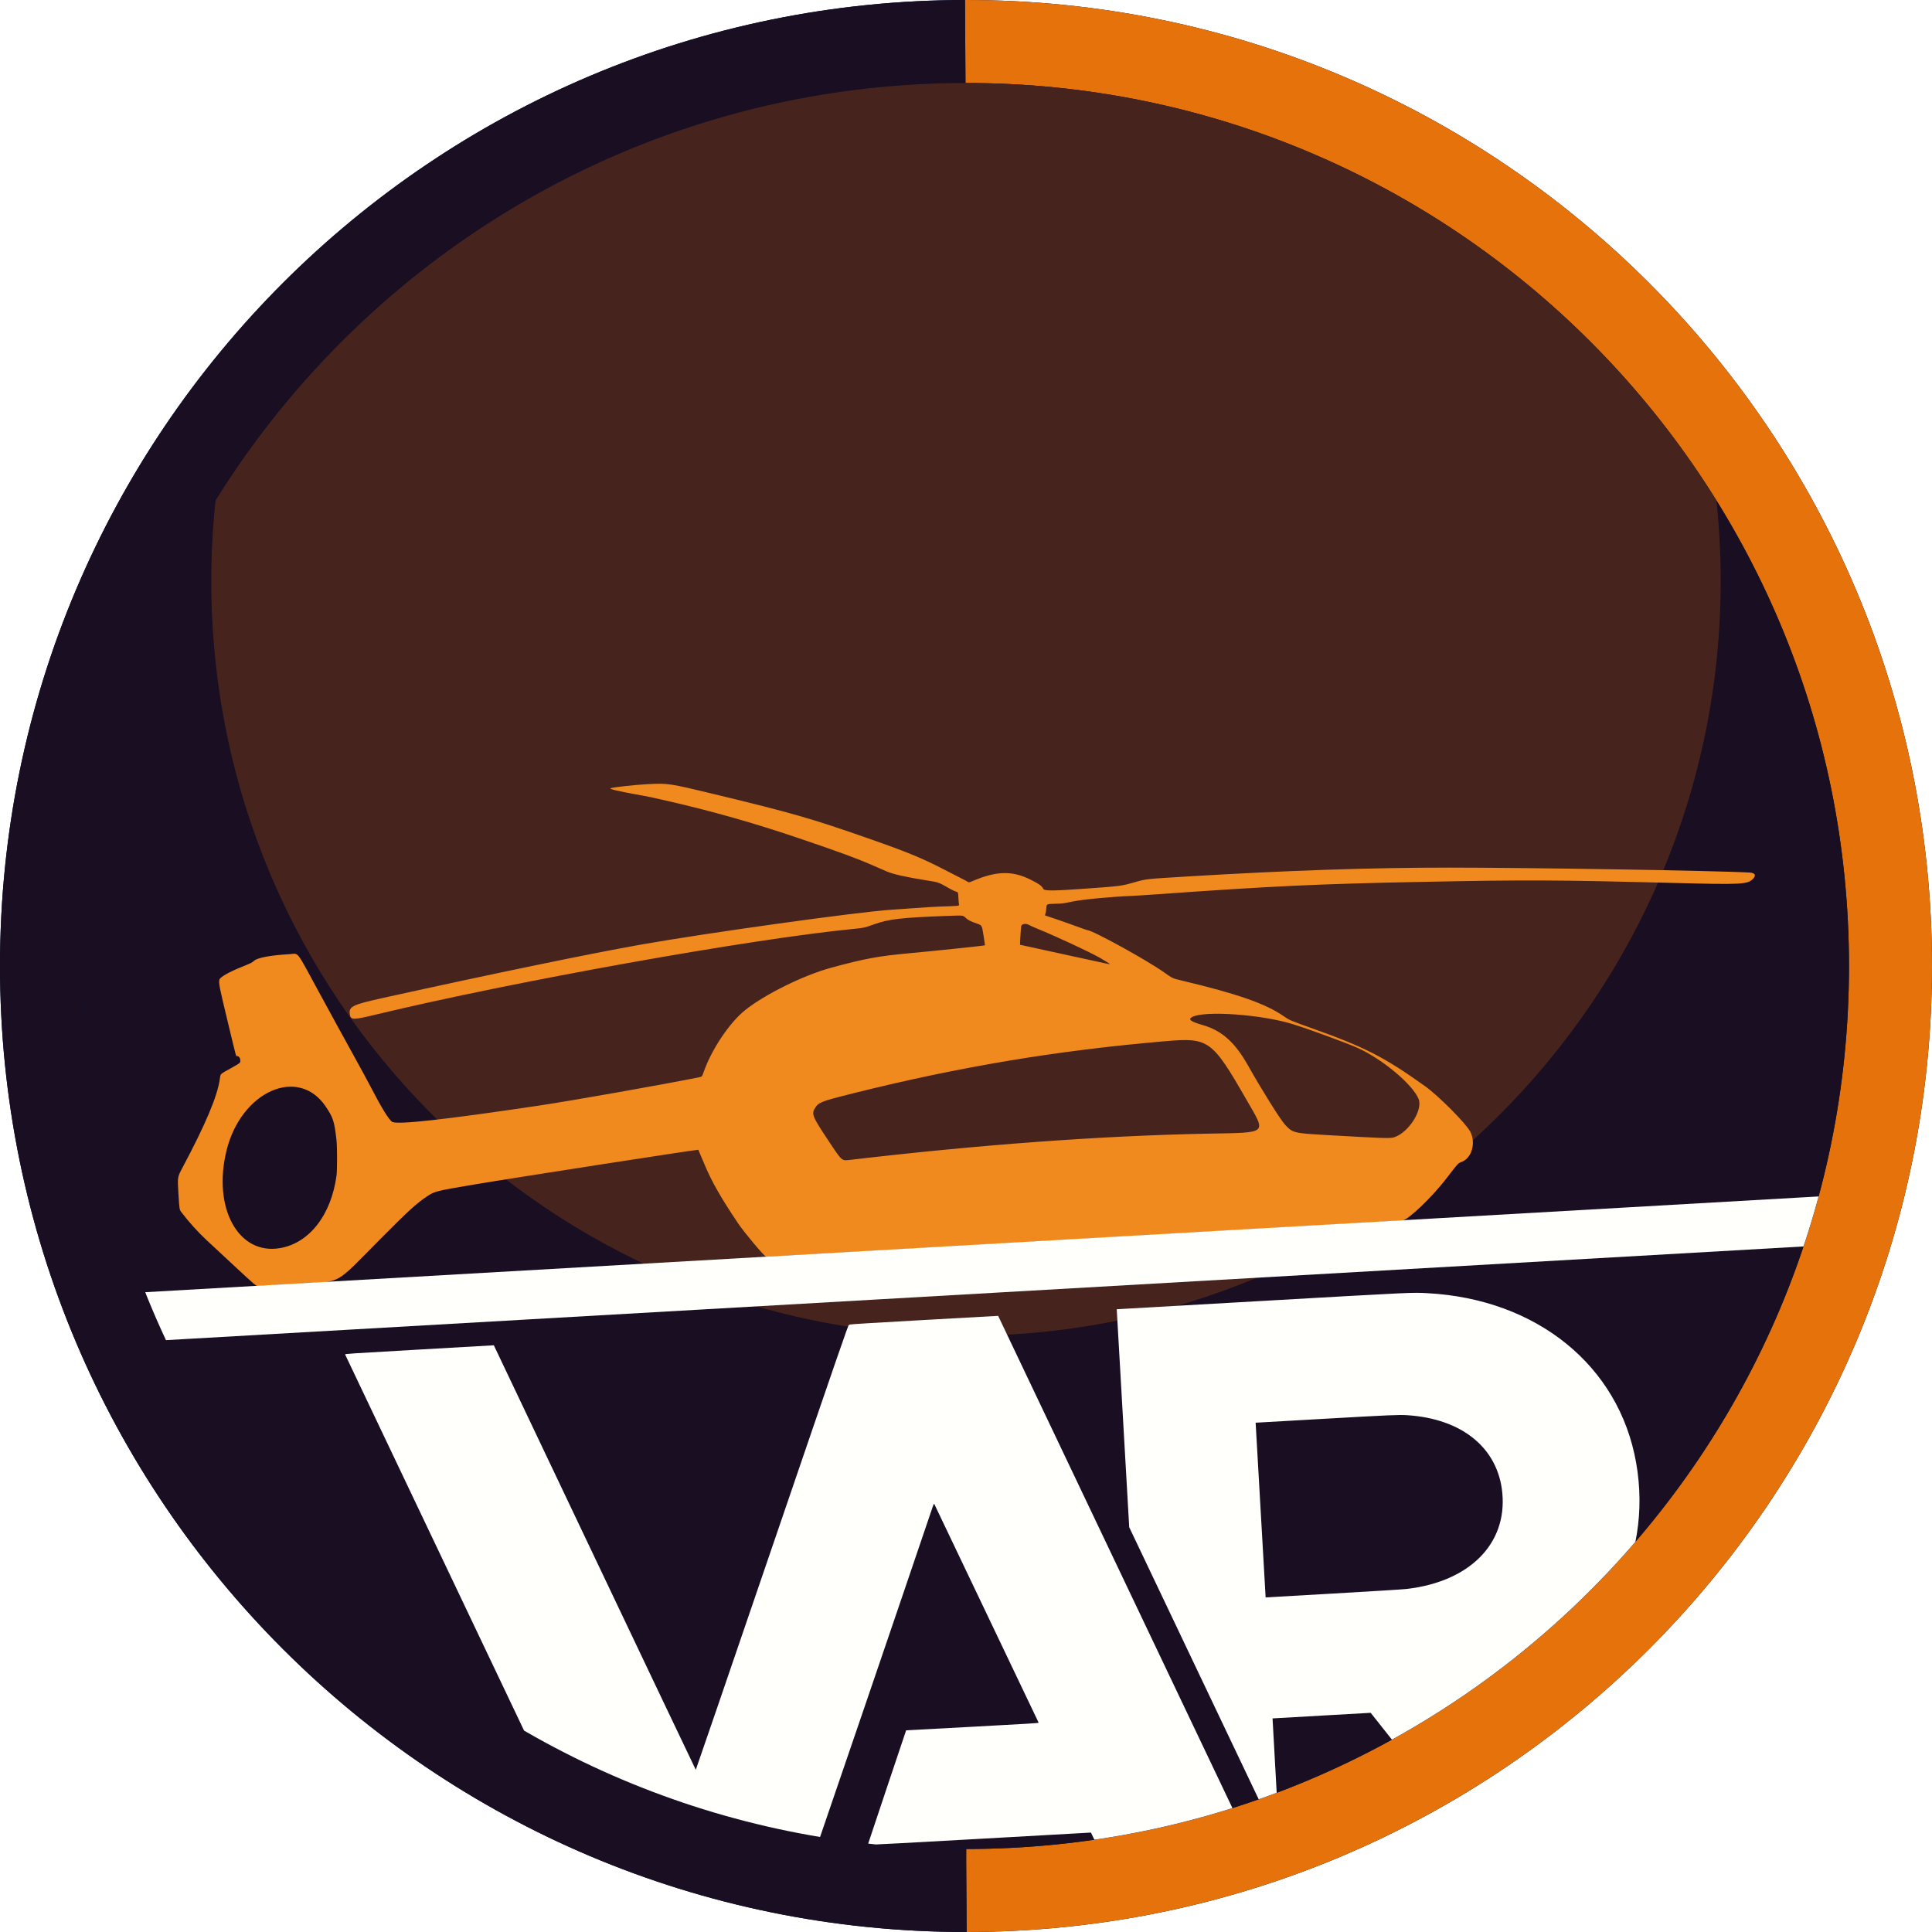
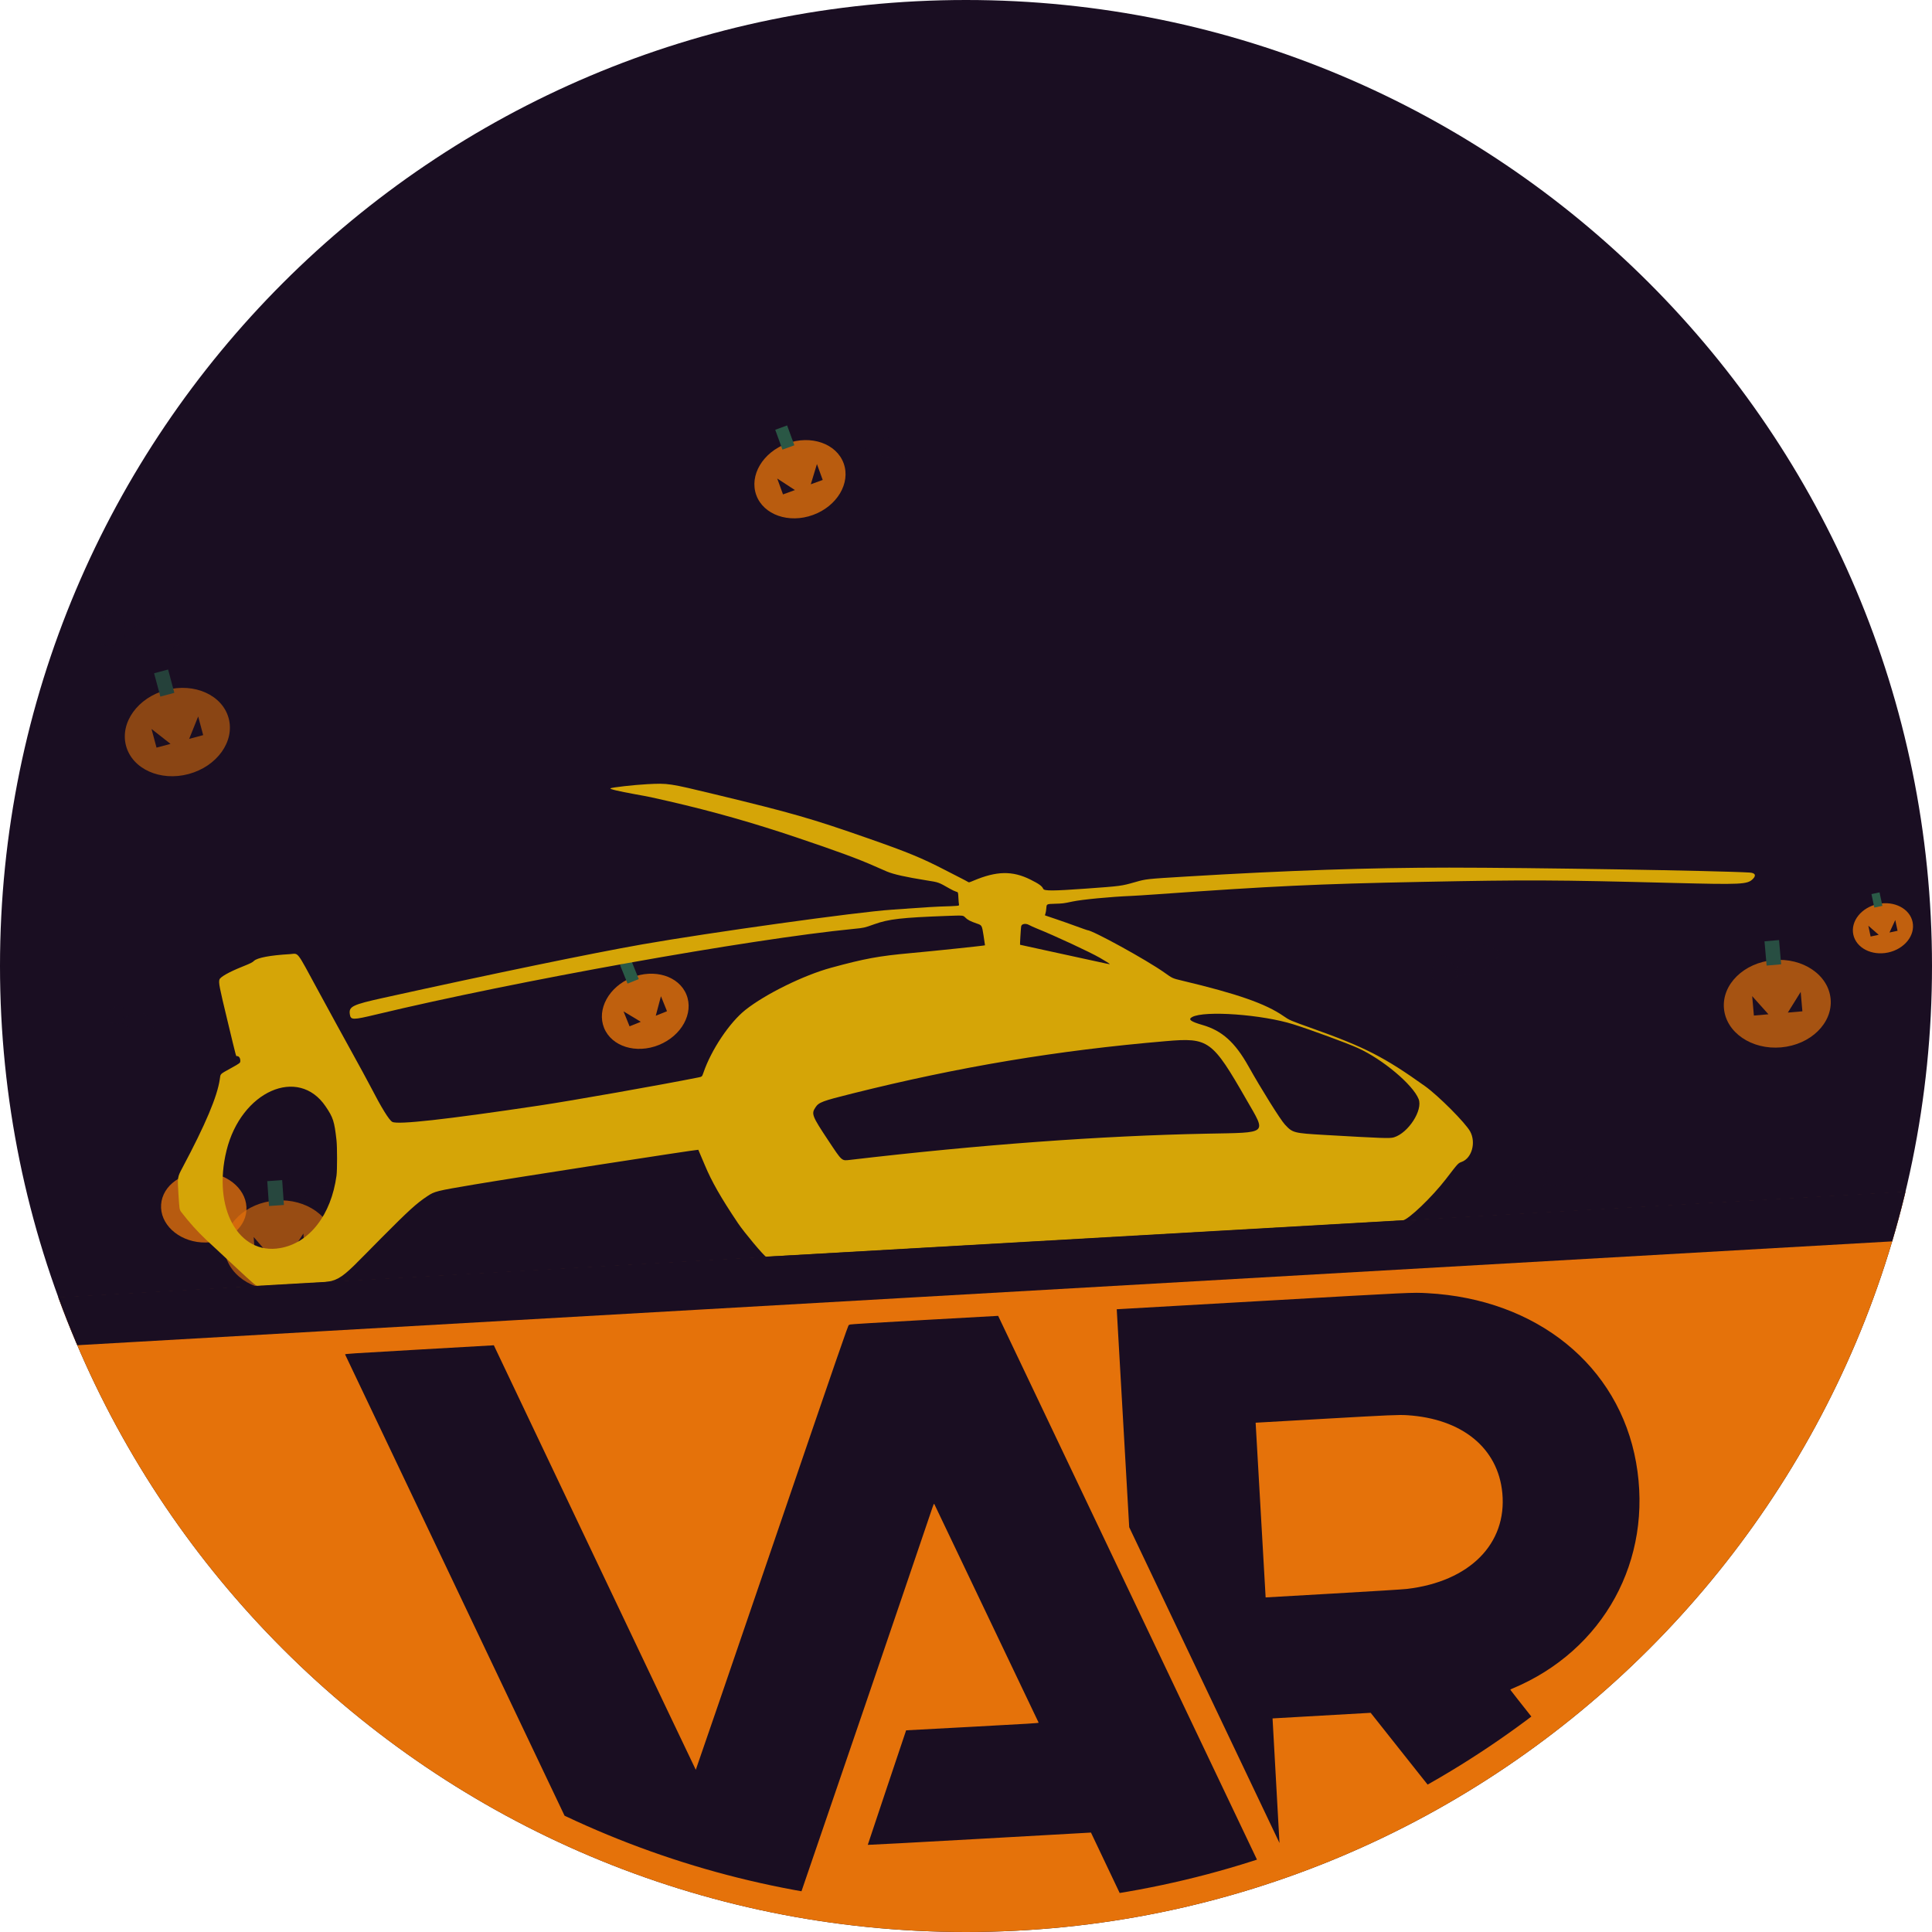
<svg xmlns="http://www.w3.org/2000/svg" viewBox="0 0 512 512" width="512" height="512">
  <defs>
-     <clipPath id="e24">
+     <clipPath id="e17">
      <circle cx="256" cy="256" r="256" />
    </clipPath>
  </defs>
-   <g clip-path="url(#e24)">
-     <circle cx="256" cy="256" r="256" fill="#00113A" />
-     <circle cx="256" cy="256" r="245.00" fill="none" stroke="#E5720A" stroke-width="22" stroke-dasharray="769.69 769.69" stroke-dashoffset="0.00" transform="rotate(-90 256 256)" />
-     <circle cx="256" cy="256" r="245.00" fill="none" stroke="#1A0E22" stroke-width="22" stroke-dasharray="769.69 769.69" stroke-dashoffset="-769.69" transform="rotate(-90 256 256)" />
+   <g clip-path="url(#e17)">
+     <circle cx="256" cy="256" r="256" fill="#1A0E22" />
    <defs>
-       <clipPath id="s25">
-         <circle cx="256" cy="256" r="234" />
+       <clipPath id="o18">
+         <rect x="-512" y="-512" width="1536" height="842" transform="rotate(-3.275 256 256)" />
      </clipPath>
    </defs>
-     <g clip-path="url(#s25)">
-       <circle cx="256" cy="256" r="256" fill="#1A0E22" />
-       <circle cx="256" cy="154" r="200" fill="#E5720A" opacity=".22" />
-       <g fill="#F08A1E" transform="translate(47.00,207.72) scale(0.418)">
-         <path d="M35.7 305.27C27.86 297.99 20 290.67 18.23 289.02C12.94 284.07 7.26 277.76 2.59 271.63C1.3 269.94 1.3 269.94 0.67 259.67C0.04 249.4 0.04 249.4 3.21 243.43C17.85 215.93 25.31 198.26 26.9 187.33C27.45 183.58 26.65 184.36 34.25 180.13C39.92 176.97 39.91 176.98 39.91 175.49C39.91 173.85 39.02 172.61 37.83 172.6C37.11 172.6 37.81 175.22 31.69 149.81C26.64 128.87 26.11 126.2 26.67 124.15C27.12 122.49 32.62 119.37 41.13 115.95C46.53 113.78 47.49 113.3 48.58 112.26C50.67 110.26 58.97 108.69 71.24 107.99C77.19 107.64 74.98 104.81 89.29 131.15C96.15 143.79 105.73 161.29 110.57 170.04C115.41 178.79 120.75 188.62 122.44 191.88C129.48 205.52 134.23 213.21 136.29 214.34C139.72 216.22 170.18 212.83 229.23 204.01C250.02 200.91 306.75 190.88 330.23 186.17C332.66 185.68 332.66 185.68 333.54 183.12C338.5 168.63 350.1 151.3 360.17 143.32C372.8 133.3 397.13 121.34 414.41 116.63C435.84 110.79 444.66 109.17 464.81 107.34C479.81 105.98 511.76 102.62 512.05 102.38C512.08 102.36 511.65 99.49 511.1 96.01C510.1 89.68 510.1 89.68 506.87 88.58C502.65 87.13 501 86.26 499.45 84.67C498.18 83.37 498.18 83.37 487.88 83.75C459.05 84.82 451.08 85.73 441.9 89.01C435.4 91.33 435.45 91.31 428.8 91.97C362.81 98.45 214.12 125.11 126.21 146.21C111.13 149.83 109.91 149.82 109.35 146.09C108.62 141.18 110.96 140.04 130.7 135.68C199.78 120.43 262.82 107.4 294.63 101.81C336.98 94.36 431.41 81.22 452.54 79.84C455.13 79.67 462.05 79.18 467.91 78.75C473.77 78.33 480.74 77.91 483.41 77.82C496.02 77.41 495.76 77.44 495.55 76.49C495.44 76.03 495.28 74.08 495.18 72.17C495.01 68.69 495.01 68.69 493.75 68.38C493.06 68.2 491.24 67.34 489.71 66.47C482.4 62.32 482.87 62.48 475.05 61.23C461.69 59.09 454.17 57.41 449.82 55.59C448.42 55 444.91 53.47 442.02 52.19C431.61 47.57 418.28 42.66 392.8 34.08C364.87 24.67 339.59 17.5 311.76 11.09C299.95 8.37 299.99 8.38 290.21 6.6C279.38 4.63 274.04 3.36 274.55 2.87C275.14 2.3 289.73 0.65 297.88 0.23C311.16 -0.46 311.55 -0.4 341.15 6.74C389.7 18.46 402.15 22.04 437.97 34.58C462.99 43.33 472.02 47.05 486.52 54.55C489.7 56.2 494.13 58.47 496.36 59.59C498.58 60.72 500.74 61.86 501.14 62.13C501.87 62.62 501.89 62.62 504.82 61.38C519.4 55.23 529.43 55.03 540.79 60.69C546.35 63.46 548.17 64.78 548.98 66.6C549.58 67.97 555.31 67.94 575.92 66.45C598.39 64.83 598.39 64.83 607.34 62.29C614.29 60.32 614.14 60.33 639.56 58.79C703.41 54.93 756.26 53.13 806.36 53.13C858.12 53.13 977.54 55.09 996.82 56.26C1000.43 56.48 1001.17 58.14 998.71 60.49C995.29 63.76 991.43 63.94 948.73 62.85C873.08 60.91 856.08 60.83 788.97 62.17C722.22 63.5 694.67 64.8 620.01 70.11C613.86 70.55 607 70.98 604.77 71.07C591.89 71.59 573.5 73.35 567.47 74.64C561.97 75.82 561.32 75.9 556.36 76.04C551.11 76.19 551.11 76.19 550.94 78.75C550.84 80.16 550.57 81.77 550.34 82.33C550.01 83.11 549.99 83.38 550.24 83.47C550.42 83.53 553.42 84.55 556.9 85.72C560.39 86.9 566.25 88.96 569.93 90.32C573.61 91.67 576.74 92.77 576.89 92.77C580.14 92.77 614.7 111.79 625.81 119.69C630.93 123.34 630.93 123.34 636.87 124.75C672.02 133.12 689.95 139.38 701.29 147.24C705.18 149.93 705.18 149.93 720.24 155.31C752.95 166.98 765.35 173.35 790.99 191.66C799.5 197.73 816.67 214.97 819.64 220.42C823.42 227.36 820.75 237.21 814.42 239.63C811.9 240.59 812.26 240.2 804.25 250.61C795.46 262.02 780.6 276.24 776.87 276.82C775.66 277 373.53 299.94 373.25 299.84C371.87 299.33 359.32 284.34 355.46 278.59C344.66 262.51 338.75 252.16 334.39 241.69C332.21 236.45 330.36 232.1 330.28 232.02C329.97 231.71 213.68 249.73 187.97 254.08C164.08 258.12 163.13 258.35 158.5 261.43C151.54 266.06 146.73 270.44 129.11 288.18C98.73 318.77 105.03 315.29 77.25 316.85C63.91 317.61 52.31 318.29 51.48 318.37C49.96 318.52 49.96 318.52 35.7 305.27ZM65.16 294.35C83.73 291.12 97.51 273.39 100.91 248.38C101.38 244.97 101.37 230.17 100.9 226C99.56 213.99 98.8 211.61 94.02 204.55C76.64 178.83 40.43 194.92 31.18 232.47C22.2 268.91 38.7 298.96 65.16 294.35ZM426.51 238.42C508.82 228.76 585.47 223.14 652.64 221.81C692.24 221.03 690.56 222.48 677.71 200.11C656.08 162.43 653.86 160.82 626.75 163.14C557.73 169.02 495.94 179.34 427.86 196.36C408.78 201.13 406.7 201.91 404.56 205.13C401.84 209.25 402.31 210.47 412.79 226.27C421.54 239.45 421.09 239.05 426.51 238.42ZM771.34 224.12C780.47 221.3 789.76 206.88 786.96 199.86C783.31 190.7 764.16 174.62 748.38 167.48C741.64 164.43 718.63 155.97 707.64 152.51C687.74 146.23 651.12 143.59 643.34 147.88C640.63 149.37 642.43 150.74 649.96 152.91C662.3 156.47 670.56 163.87 679.03 178.98C687.23 193.6 699.29 212.89 702.16 215.99C707.1 221.32 707.66 221.47 727.59 222.62C764.71 224.76 768.81 224.9 771.34 224.12ZM591.15 114.24C591.15 114.08 588 112.11 584.82 110.28C578.3 106.55 556.35 96.34 545.07 91.8C543.08 91 540.82 89.97 540.03 89.52C537.82 88.26 535.19 88.74 534.96 90.44C534.72 92.22 534.14 101.92 534.27 102.04C534.33 102.09 541.55 103.67 550.3 105.55C559.05 107.43 571.61 110.17 578.21 111.63C589.8 114.19 591.15 114.47 591.15 114.24Z" fill-rule="evenodd" />
+     <g clip-path="url(#o18)">
+       <g transform="translate(236,118) scale(0.79) rotate(18)" opacity="0.55">
+         <path d="M-12,0 q6,-7 6,2 q6,-9 12,0 q-6,4 -12,1 q-6,3 -6,-3 z" fill="#1A0E22" />
      </g>
-       <g transform="translate(256,330) rotate(-3.275)">
-         <rect x="-614.4" y="0" width="1228.8" height="13" fill="#FFFFFC" />
+       <g transform="translate(476,10) scale(1.06) rotate(6)" opacity="0.57">
+         <path d="M-12,0 q6,-7 6,2 q6,-9 12,0 q-6,4 -12,1 q-6,3 -6,-3 z" fill="#1A0E22" />
      </g>
-       <g transform="rotate(-3.275 256 256)">
-         <defs>
-           <clipPath id="wc26">
-             <circle cx="256" cy="256" r="249.00" />
-           </clipPath>
-         </defs>
-         <g clip-path="url(#wc26)">
-           <g fill="#FFFFFC" transform="translate(85.82,349.00) scale(0.34037)">
-             <path d="M289.74 479.69C249.1 462.82 211.02 441.92 174.82 416.64C167.25 411.34 167.25 411.34 166.37 409.23C162.93 400.93 0.18 1.51 0.07 1.11C-0.06 0.62 2.84 0.59 58.01 0.59L116.09 0.59L185.06 170.03C222.99 263.22 254.1 339.51 254.19 339.56C254.28 339.61 285.4 263.37 323.34 170.12C384.28 20.39 392.41 0.59 392.96 0.59C393.29 0.59 393.7 0.46 393.87 0.29C394.06 0.1 413.57 0.02 451.79 0.07L509.42 0.15L544.76 86.85C564.2 134.53 608.31 242.75 642.78 327.34C677.26 411.92 705.52 481.23 705.59 481.35C705.67 481.47 679.54 481.57 647.54 481.57L589.35 481.57L573.97 443.75L558.58 405.93L471.57 405.85C423.71 405.81 384.55 405.68 384.54 405.56C384.54 405.44 392.39 385.74 402 361.78L419.45 318.23L471.2 318.41C515.7 318.56 522.93 318.53 522.79 318.17C522.7 317.94 506.67 278.74 487.17 231.05C467.67 183.37 451.59 144.02 451.43 143.62C451.18 142.97 450.83 143.66 448.49 149.51C443.95 160.87 401.02 266.69 388.38 297.7C381.77 313.92 368.25 347.1 358.35 371.42C348.45 395.75 334.26 430.59 326.81 448.84L313.26 482.01L304.45 482.08C295.64 482.14 295.64 482.14 289.74 479.69ZM816.71 375.56L781.33 325.28L743.07 325.27L704.81 325.27L704.73 373.84L704.66 422.41L653.27 296.34L601.89 170.27L601.89 85.28L601.89 0.29L714.76 0.3C833.83 0.3 832.21 0.29 844 1.6C928.95 11.07 989.75 66.44 998.79 142.58C1007.87 219.03 965.21 287.28 892.44 312.78C891.58 313.08 890.89 313.43 890.89 313.56C890.89 313.69 899.25 325.68 909.48 340.21C925.33 362.72 928.01 366.68 927.69 367.07C925.15 370.14 900.18 391.1 887.5 400.82C876.27 409.42 854.38 424.97 852.46 425.7C852.24 425.79 838.37 406.35 816.71 375.56ZM814.95 230.6C864.01 227.69 894.92 200 893.44 160.28C892.13 125.15 865.53 100.73 822.91 95.56C816.39 94.77 809.35 94.67 758.26 94.67L704.81 94.66L704.81 162.78L704.81 230.91L757.37 230.9C789.22 230.9 811.91 230.78 814.95 230.6Z" fill-rule="evenodd" />
-           </g>
+       <g transform="translate(74,330) scale(1.32) rotate(-4)" opacity="0.62">
+         <ellipse cx="0" cy="0" rx="11" ry="9" fill="#E5720A" />
+         <rect x="-1.5" y="-13" width="3" height="5" fill="#2E6B4F" />
+         <path d="M-5,-2 l3,4 l-3,0 z M5,-2 l-3,4 l3,0 z" fill="#1A0E22" />
+       </g>
+       <g transform="translate(41,167) scale(1.30) rotate(5)" opacity="0.86">
+         <path d="M-12,0 q6,-7 6,2 q6,-9 12,0 q-6,4 -12,1 q-6,3 -6,-3 z" fill="#1A0E22" />
+       </g>
+       <g transform="translate(416,308) scale(1.30) rotate(-15)" opacity="0.64">
+         <path d="M-12,0 q6,-7 6,2 q6,-9 12,0 q-6,4 -12,1 q-6,3 -6,-3 z" fill="#1A0E22" />
+       </g>
+       <g transform="translate(471,266) scale(1.29) rotate(-5)" opacity="0.69">
+         <ellipse cx="0" cy="0" rx="11" ry="9" fill="#E5720A" />
+         <rect x="-1.5" y="-13" width="3" height="5" fill="#2E6B4F" />
+         <path d="M-5,-2 l3,4 l-3,0 z M5,-2 l-3,4 l3,0 z" fill="#1A0E22" />
+       </g>
+       <g transform="translate(90,308) scale(1.27) rotate(-22)" opacity="0.70">
+         <path d="M-12,0 q6,-7 6,2 q6,-9 12,0 q-6,4 -12,1 q-6,3 -6,-3 z" fill="#1A0E22" />
+       </g>
+       <g transform="translate(57,68) scale(1.18) rotate(18)" opacity="0.94">
+         <ellipse cx="0" cy="0" rx="11" ry="9" fill="#E5720A" />
+         <rect x="-1.5" y="-13" width="3" height="5" fill="#2E6B4F" />
+         <path d="M-5,-2 l3,4 l-3,0 z M5,-2 l-3,4 l3,0 z" fill="#1A0E22" />
+       </g>
+       <g transform="translate(47,194) scale(1.28) rotate(-15)" opacity="0.55">
+         <ellipse cx="0" cy="0" rx="11" ry="9" fill="#E5720A" />
+         <rect x="-1.5" y="-13" width="3" height="5" fill="#2E6B4F" />
+         <path d="M-5,-2 l3,4 l-3,0 z M5,-2 l-3,4 l3,0 z" fill="#1A0E22" />
+       </g>
+       <g transform="translate(54,320) scale(1.03) rotate(4)" opacity="0.77">
+         <ellipse cx="0" cy="0" rx="11" ry="9" fill="#E5720A" />
+         <rect x="-1.5" y="-13" width="3" height="5" fill="#2E6B4F" />
+         <path d="M-5,-2 l3,4 l-3,0 z M5,-2 l-3,4 l3,0 z" fill="#1A0E22" />
+       </g>
+       <g transform="translate(212,127) scale(1.12) rotate(-20)" opacity="0.78">
+         <ellipse cx="0" cy="0" rx="11" ry="9" fill="#E5720A" />
+         <rect x="-1.5" y="-13" width="3" height="5" fill="#2E6B4F" />
+         <path d="M-5,-2 l3,4 l-3,0 z M5,-2 l-3,4 l3,0 z" fill="#1A0E22" />
+       </g>
+       <g transform="translate(499,246) scale(0.73) rotate(-12)" opacity="0.82">
+         <ellipse cx="0" cy="0" rx="11" ry="9" fill="#E5720A" />
+         <rect x="-1.5" y="-13" width="3" height="5" fill="#2E6B4F" />
+         <path d="M-5,-2 l3,4 l-3,0 z M5,-2 l-3,4 l3,0 z" fill="#1A0E22" />
+       </g>
+       <g transform="translate(391,253) scale(1.07) rotate(-23)" opacity="0.90">
+         <path d="M-12,0 q6,-7 6,2 q6,-9 12,0 q-6,4 -12,1 q-6,3 -6,-3 z" fill="#1A0E22" />
+       </g>
+       <g transform="translate(505,68) scale(1.10) rotate(-23)" opacity="0.70">
+         <ellipse cx="0" cy="0" rx="11" ry="9" fill="#E5720A" />
+         <rect x="-1.5" y="-13" width="3" height="5" fill="#2E6B4F" />
+         <path d="M-5,-2 l3,4 l-3,0 z M5,-2 l-3,4 l3,0 z" fill="#1A0E22" />
+       </g>
+       <g transform="translate(459,21) scale(1.27) rotate(-7)" opacity="0.63">
+         <ellipse cx="0" cy="0" rx="11" ry="9" fill="#E5720A" />
+         <rect x="-1.5" y="-13" width="3" height="5" fill="#2E6B4F" />
+         <path d="M-5,-2 l3,4 l-3,0 z M5,-2 l-3,4 l3,0 z" fill="#1A0E22" />
+       </g>
+       <g transform="translate(524,193) scale(0.71) rotate(15)" opacity="0.68">
+         <path d="M-12,0 q6,-7 6,2 q6,-9 12,0 q-6,4 -12,1 q-6,3 -6,-3 z" fill="#1A0E22" />
+       </g>
+       <g transform="translate(42,62) scale(0.88) rotate(16)" opacity="0.67">
+         <path d="M-12,0 q6,-7 6,2 q6,-9 12,0 q-6,4 -12,1 q-6,3 -6,-3 z" fill="#1A0E22" />
+       </g>
+       <g transform="translate(37,270) scale(0.72) rotate(14)" opacity="0.87">
+         <path d="M-12,0 q6,-7 6,2 q6,-9 12,0 q-6,4 -12,1 q-6,3 -6,-3 z" fill="#1A0E22" />
+       </g>
+       <g transform="translate(171,268) scale(1.07) rotate(-22)" opacity="0.81">
+         <ellipse cx="0" cy="0" rx="11" ry="9" fill="#E5720A" />
+         <rect x="-1.5" y="-13" width="3" height="5" fill="#2E6B4F" />
+         <path d="M-5,-2 l3,4 l-3,0 z M5,-2 l-3,4 l3,0 z" fill="#1A0E22" />
+       </g>
+       <g transform="translate(512,128) scale(0.94) rotate(18)" opacity="0.70">
+         <path d="M-12,0 q6,-7 6,2 q6,-9 12,0 q-6,4 -12,1 q-6,3 -6,-3 z" fill="#1A0E22" />
+       </g>
+     </g>
+     <g transform="rotate(-3.275 256 256)">
+       <g transform="translate(0,330)">
+         <rect x="-512" y="0" width="1536" height="1024" fill="#E5720A" />
+       </g>
+     </g>
+     <g fill="#D5A507" transform="translate(47.00,207.72) scale(0.418)">
+       <path d="M35.7 305.27C27.86 297.99 20 290.67 18.23 289.02C12.94 284.07 7.26 277.76 2.59 271.63C1.3 269.94 1.3 269.94 0.67 259.67C0.04 249.4 0.04 249.4 3.21 243.43C17.85 215.93 25.31 198.26 26.9 187.33C27.45 183.58 26.65 184.36 34.25 180.13C39.92 176.97 39.91 176.98 39.91 175.49C39.91 173.85 39.02 172.61 37.83 172.6C37.11 172.6 37.81 175.22 31.69 149.81C26.64 128.87 26.11 126.2 26.67 124.15C27.12 122.49 32.62 119.37 41.13 115.95C46.53 113.78 47.49 113.3 48.58 112.26C50.67 110.26 58.97 108.69 71.24 107.99C77.19 107.64 74.98 104.81 89.29 131.15C96.15 143.79 105.73 161.29 110.57 170.04C115.41 178.79 120.75 188.62 122.44 191.88C129.48 205.52 134.23 213.21 136.29 214.34C139.72 216.22 170.18 212.83 229.23 204.01C250.02 200.91 306.75 190.88 330.23 186.17C332.66 185.68 332.66 185.68 333.54 183.12C338.5 168.63 350.1 151.3 360.17 143.32C372.8 133.3 397.13 121.34 414.41 116.63C435.84 110.79 444.66 109.17 464.81 107.34C479.81 105.98 511.76 102.62 512.05 102.38C512.08 102.36 511.65 99.49 511.1 96.01C510.1 89.68 510.1 89.68 506.87 88.58C502.65 87.13 501 86.26 499.45 84.67C498.18 83.37 498.18 83.37 487.88 83.75C459.05 84.82 451.08 85.73 441.9 89.01C435.4 91.33 435.45 91.31 428.8 91.97C362.81 98.45 214.12 125.11 126.21 146.21C111.13 149.83 109.91 149.82 109.35 146.09C108.62 141.18 110.96 140.04 130.7 135.68C199.78 120.43 262.82 107.4 294.63 101.81C336.98 94.36 431.41 81.22 452.54 79.84C455.13 79.67 462.05 79.18 467.91 78.75C473.77 78.33 480.74 77.91 483.41 77.82C496.02 77.41 495.76 77.44 495.55 76.49C495.44 76.03 495.28 74.08 495.18 72.17C495.01 68.69 495.01 68.69 493.75 68.38C493.06 68.2 491.24 67.34 489.71 66.47C482.4 62.32 482.87 62.48 475.05 61.23C461.69 59.09 454.17 57.41 449.82 55.59C448.42 55 444.91 53.47 442.02 52.19C431.61 47.57 418.28 42.66 392.8 34.08C364.87 24.67 339.59 17.5 311.76 11.09C299.95 8.37 299.99 8.38 290.21 6.6C279.38 4.63 274.04 3.36 274.55 2.87C275.14 2.3 289.73 0.65 297.88 0.23C311.16 -0.46 311.55 -0.4 341.15 6.74C389.7 18.46 402.15 22.04 437.97 34.58C462.99 43.33 472.02 47.05 486.52 54.55C489.7 56.2 494.13 58.47 496.36 59.59C498.58 60.72 500.74 61.86 501.14 62.13C501.87 62.62 501.89 62.62 504.82 61.38C519.4 55.23 529.43 55.03 540.79 60.69C546.35 63.46 548.17 64.78 548.98 66.6C549.58 67.97 555.31 67.94 575.92 66.45C598.39 64.83 598.39 64.83 607.34 62.29C614.29 60.32 614.14 60.33 639.56 58.79C703.41 54.93 756.26 53.13 806.36 53.13C858.12 53.13 977.54 55.09 996.82 56.26C1000.43 56.48 1001.17 58.14 998.71 60.49C995.29 63.76 991.43 63.94 948.73 62.85C873.08 60.91 856.08 60.83 788.97 62.17C722.22 63.5 694.67 64.8 620.01 70.11C613.86 70.55 607 70.98 604.77 71.07C591.89 71.59 573.5 73.35 567.47 74.64C561.97 75.82 561.32 75.9 556.36 76.04C551.11 76.19 551.11 76.19 550.94 78.75C550.84 80.16 550.57 81.77 550.34 82.33C550.01 83.11 549.99 83.38 550.24 83.47C550.42 83.53 553.42 84.55 556.9 85.72C560.39 86.9 566.25 88.96 569.93 90.32C573.61 91.67 576.74 92.77 576.89 92.77C580.14 92.77 614.7 111.79 625.81 119.69C630.93 123.34 630.93 123.34 636.87 124.75C672.02 133.12 689.95 139.38 701.29 147.24C705.18 149.93 705.18 149.93 720.24 155.31C752.95 166.98 765.35 173.35 790.99 191.66C799.5 197.73 816.67 214.97 819.64 220.42C823.42 227.36 820.75 237.21 814.42 239.63C811.9 240.59 812.26 240.2 804.25 250.61C795.46 262.02 780.6 276.24 776.87 276.82C775.66 277 373.53 299.94 373.25 299.84C371.87 299.33 359.32 284.34 355.46 278.59C344.66 262.51 338.75 252.16 334.39 241.69C332.21 236.45 330.36 232.1 330.28 232.02C329.97 231.71 213.68 249.73 187.97 254.08C164.08 258.12 163.13 258.35 158.5 261.43C151.54 266.06 146.73 270.44 129.11 288.18C98.73 318.77 105.03 315.29 77.25 316.85C63.91 317.61 52.31 318.29 51.48 318.37C49.96 318.52 49.96 318.52 35.7 305.27ZM65.16 294.35C83.73 291.12 97.51 273.39 100.91 248.38C101.38 244.97 101.37 230.17 100.9 226C99.56 213.99 98.8 211.61 94.02 204.55C76.64 178.83 40.43 194.92 31.18 232.47C22.2 268.91 38.7 298.96 65.16 294.35ZM426.51 238.42C508.82 228.76 585.47 223.14 652.64 221.81C692.24 221.03 690.56 222.48 677.71 200.11C656.08 162.43 653.86 160.82 626.75 163.14C557.73 169.02 495.94 179.34 427.86 196.36C408.78 201.13 406.7 201.91 404.56 205.13C401.84 209.25 402.31 210.47 412.79 226.27C421.54 239.45 421.09 239.05 426.51 238.42ZM771.34 224.12C780.47 221.3 789.76 206.88 786.96 199.86C783.31 190.7 764.16 174.62 748.38 167.48C741.64 164.43 718.63 155.97 707.64 152.51C687.74 146.23 651.12 143.59 643.34 147.88C640.63 149.37 642.43 150.74 649.96 152.91C662.3 156.47 670.56 163.87 679.03 178.98C687.23 193.6 699.29 212.89 702.16 215.99C707.1 221.32 707.66 221.47 727.59 222.62C764.71 224.76 768.81 224.9 771.34 224.12ZM591.15 114.24C591.15 114.08 588 112.11 584.82 110.28C578.3 106.55 556.35 96.34 545.07 91.8C543.08 91 540.82 89.97 540.03 89.52C537.82 88.26 535.19 88.74 534.96 90.44C534.72 92.22 534.14 101.92 534.27 102.04C534.33 102.09 541.55 103.67 550.3 105.55C559.05 107.43 571.61 110.17 578.21 111.63C589.8 114.19 591.15 114.47 591.15 114.24Z" fill-rule="evenodd" />
+     </g>
+     <g transform="translate(256,330) rotate(-3.275)">
+       <rect x="-614.4" y="0" width="1228.8" height="13" fill="#1A0E22" />
+     </g>
+     <g transform="rotate(-3.275 256 256)">
+       <defs>
+         <clipPath id="wc19">
+           <circle cx="256" cy="256" r="249.00" />
+         </clipPath>
+       </defs>
+       <g clip-path="url(#wc19)">
+         <g fill="#1A0E22" transform="translate(85.82,349.00) scale(0.34037)">
+           <path d="M289.74 479.69C249.1 462.82 211.02 441.92 174.82 416.64C167.25 411.34 167.25 411.34 166.37 409.23C162.93 400.93 0.18 1.51 0.07 1.11C-0.06 0.62 2.84 0.59 58.01 0.59L116.09 0.59L185.06 170.03C222.99 263.22 254.1 339.51 254.19 339.56C254.28 339.61 285.4 263.37 323.34 170.12C384.28 20.39 392.41 0.59 392.96 0.59C393.29 0.59 393.7 0.46 393.87 0.29C394.06 0.1 413.57 0.02 451.79 0.07L509.42 0.15L544.76 86.85C564.2 134.53 608.31 242.75 642.78 327.34C677.26 411.92 705.52 481.23 705.59 481.35C705.67 481.47 679.54 481.57 647.54 481.57L589.35 481.57L573.97 443.75L558.58 405.93L471.57 405.85C423.71 405.81 384.55 405.68 384.54 405.56C384.54 405.44 392.39 385.74 402 361.78L419.45 318.23L471.2 318.41C515.7 318.56 522.93 318.53 522.79 318.17C522.7 317.94 506.67 278.74 487.17 231.05C467.67 183.37 451.59 144.02 451.43 143.62C451.18 142.97 450.83 143.66 448.49 149.51C443.95 160.87 401.02 266.69 388.38 297.7C381.77 313.92 368.25 347.1 358.35 371.42C348.45 395.75 334.26 430.59 326.81 448.84L313.26 482.01L304.45 482.08C295.64 482.14 295.64 482.14 289.74 479.69ZM816.71 375.56L781.33 325.28L743.07 325.27L704.81 325.27L704.73 373.84L704.66 422.41L653.27 296.34L601.89 170.27L601.89 85.28L601.89 0.29L714.76 0.3C833.83 0.3 832.21 0.29 844 1.6C928.95 11.07 989.75 66.44 998.79 142.58C1007.87 219.03 965.21 287.28 892.44 312.78C891.58 313.08 890.89 313.43 890.89 313.56C890.89 313.69 899.25 325.68 909.48 340.21C925.33 362.72 928.01 366.68 927.69 367.07C925.15 370.14 900.18 391.1 887.5 400.82C876.27 409.42 854.38 424.97 852.46 425.7C852.24 425.79 838.37 406.35 816.71 375.56ZM814.95 230.6C864.01 227.69 894.92 200 893.44 160.28C892.13 125.15 865.53 100.73 822.91 95.56C816.39 94.77 809.35 94.67 758.26 94.67L704.81 94.66L704.81 162.78L704.81 230.91L757.37 230.9C789.22 230.9 811.91 230.78 814.95 230.6Z" fill-rule="evenodd" />
        </g>
      </g>
    </g>
  </g>
</svg>
